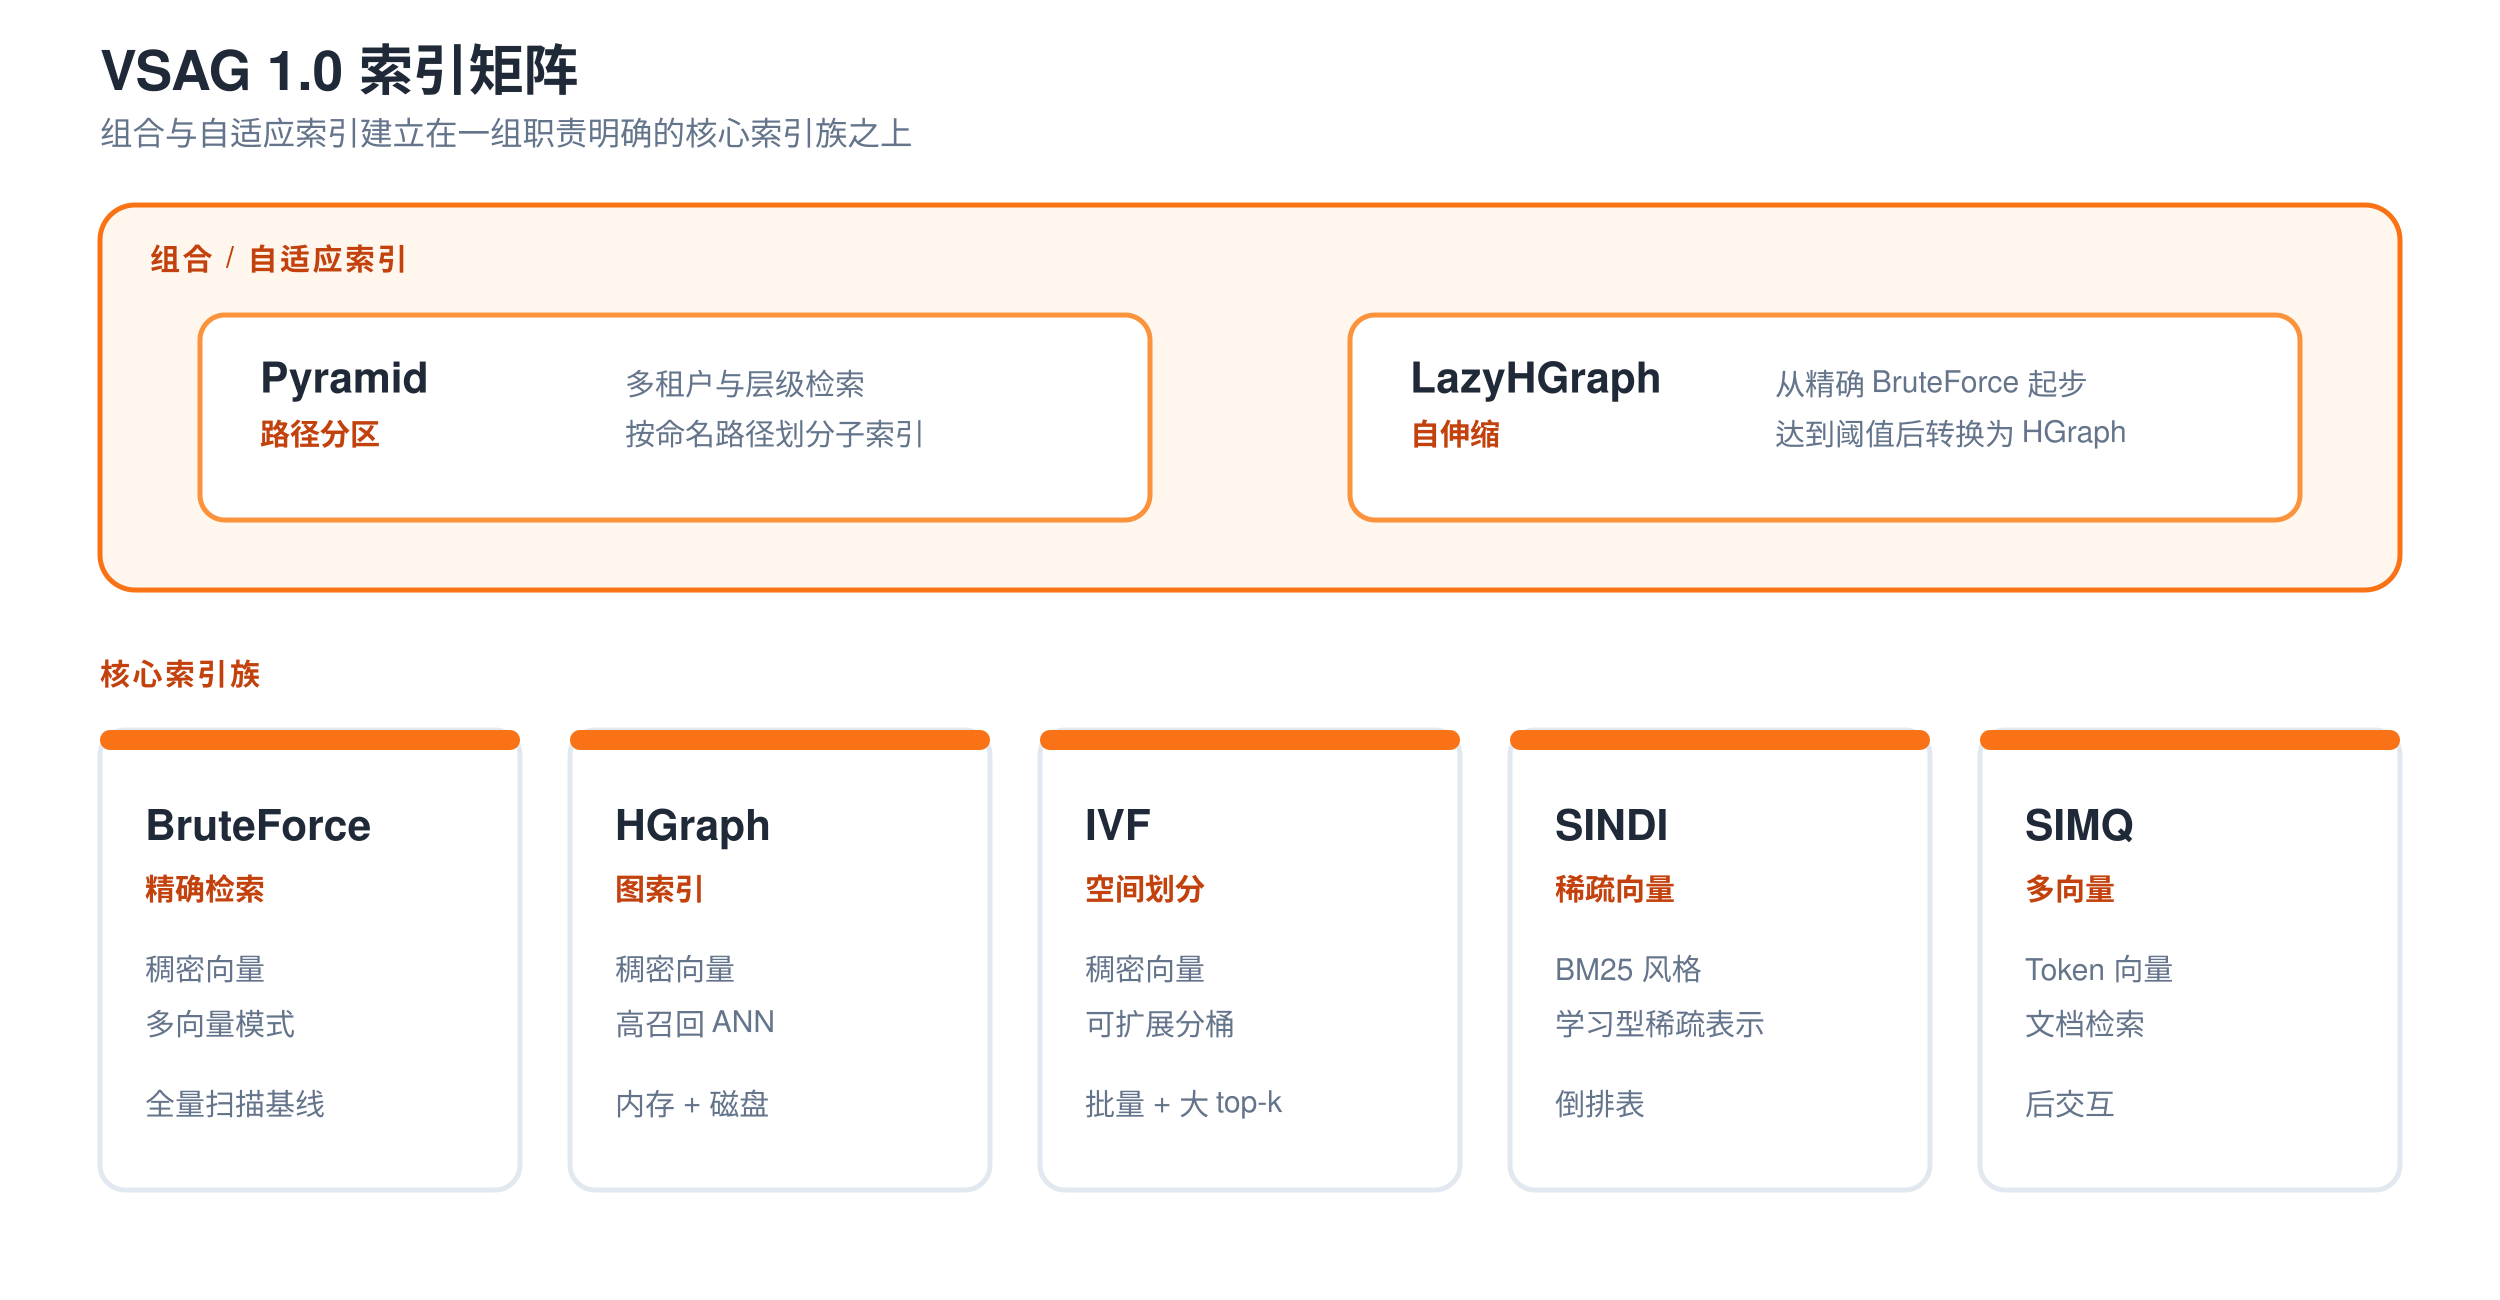
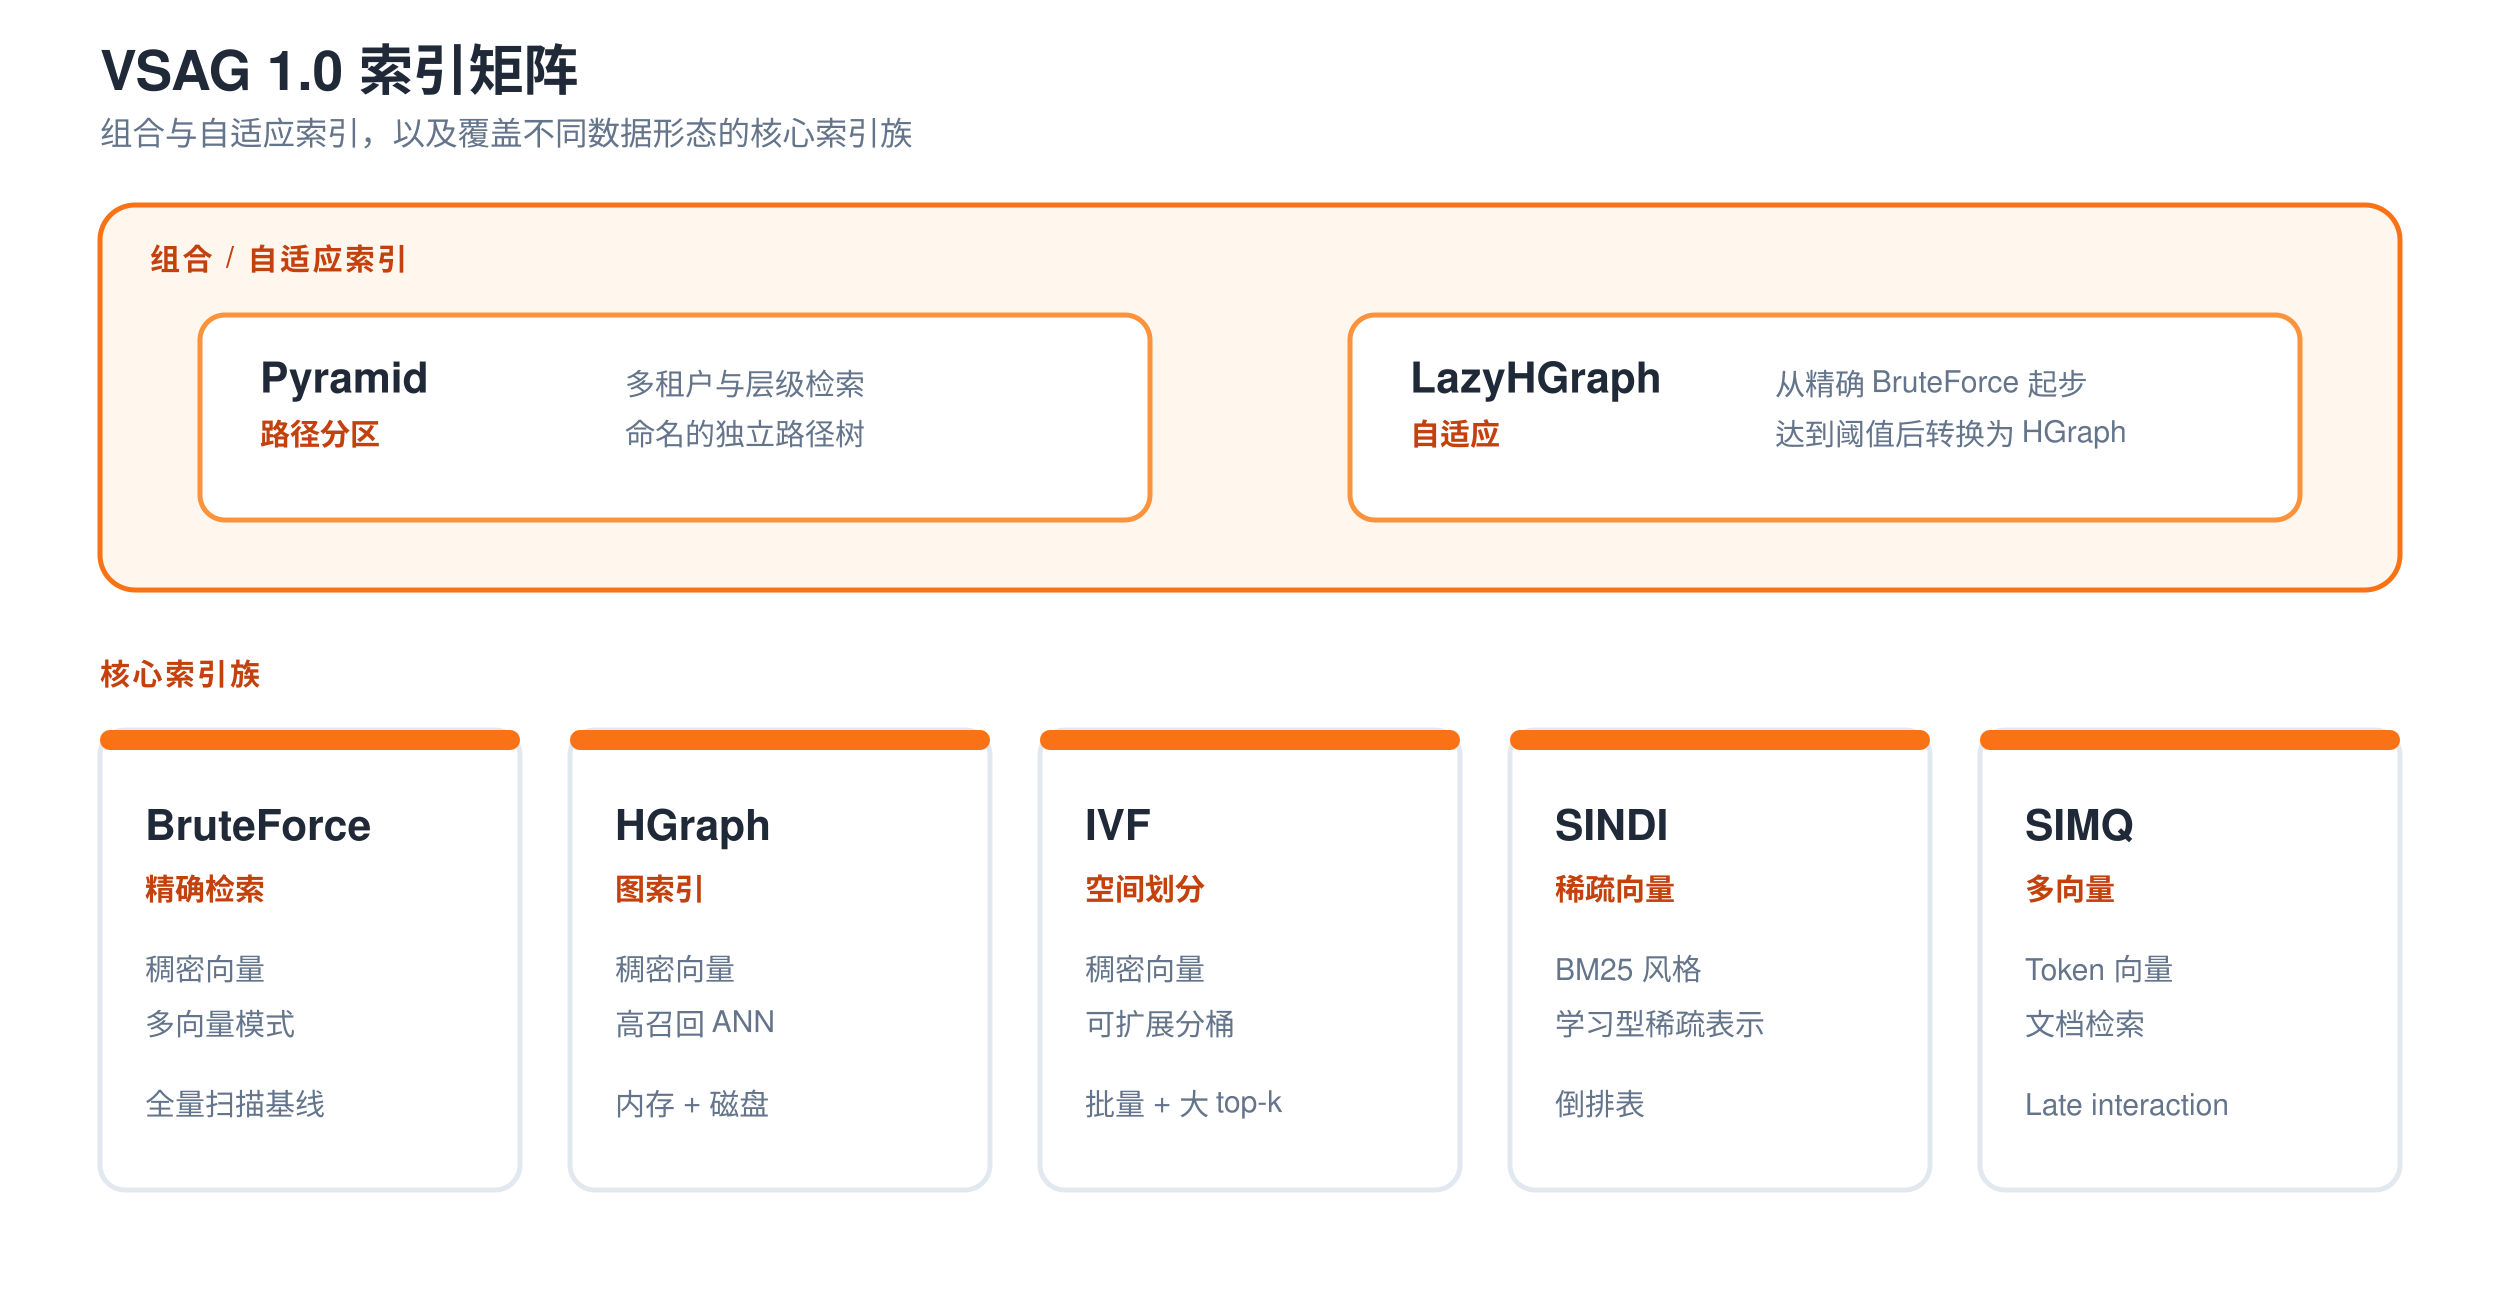
<svg xmlns="http://www.w3.org/2000/svg" viewBox="0 0 1000 520" font-family="-apple-system, BlinkMacSystemFont, 'Segoe UI', Helvetica, Arial, sans-serif">
  <style>
    .title { fill: #1f2937; font-size: 22px; font-weight: 700; }
    .subtitle { fill: #64748b; font-size: 13px; }
    .group { fill: #fff7ed; stroke: #f97316; stroke-width: 2; }
    .group-label { fill: #c2410c; font-size: 12px; font-weight: 700; letter-spacing: 1px; }
    .card { fill: #ffffff; stroke: #fb923c; stroke-width: 2; }
    .core-card { fill: #ffffff; stroke: #e2e8f0; stroke-width: 2; }
    .accent { fill: #f97316; }
    .name { fill: #1f2937; font-size: 17px; font-weight: 700; }
    .kind { fill: #c2410c; font-size: 12px; font-weight: 600; }
    .detail { fill: #64748b; font-size: 12px; }
  </style>
  <rect width="1000" height="520" fill="#ffffff" />
  <text class="title" x="40" y="36">VSAG 1.0 索引矩阵</text>
-   <text class="subtitle" x="40" y="58">组合与自适应索引建立在一组职责明确的核心索引族之上</text>
+   <text class="subtitle" x="40" y="58">组合与自适应索引，以及覆盖不同数据形态的核心索引族</text>
  <rect class="group" x="40" y="82" width="920" height="154" rx="14" />
  <text class="group-label" x="60" y="108">组合 / 自适应索引</text>
  <g transform="translate(80,126)">
    <rect class="card" width="380" height="82" rx="10" />
    <text class="name" x="24" y="31">Pyramid</text>
    <text class="kind" x="24" y="52">路径分区</text>
    <text class="detail" x="170" y="32">多租户与层级检索</text>
-     <text class="detail" x="170" y="52">按命名路径划分子索引</text>
+     <text class="detail" x="170" y="52">命名的独立路径树</text>
  </g>
  <g transform="translate(540,126)">
    <rect class="card" width="380" height="82" rx="10" />
    <text class="name" x="24" y="31">LazyHGraph</text>
-     <text class="kind" x="24" y="52">自伸缩</text>
+     <text class="kind" x="24" y="52">自适应</text>
    <text class="detail" x="170" y="32">从精确 BruteForce 起步</text>
    <text class="detail" x="170" y="52">达到阈值后转换为 HGraph</text>
  </g>
  <text class="group-label" x="40" y="274">核心索引族</text>
  <g transform="translate(40,292)">
    <rect class="core-card" width="168" height="184" rx="10" />
    <rect class="accent" width="168" height="8" rx="4" />
    <text class="name" x="18" y="44">BruteForce</text>
    <text class="kind" x="18" y="68">精确检索</text>
    <text class="detail" x="18" y="100">稠密向量</text>
    <text class="detail" x="18" y="122">多向量模式</text>
    <text class="detail" x="18" y="154">全量扫描基线</text>
  </g>
  <g transform="translate(228,292)">
    <rect class="core-card" width="168" height="184" rx="10" />
    <rect class="accent" width="168" height="8" rx="4" />
    <text class="name" x="18" y="44">HGraph</text>
    <text class="kind" x="18" y="68">图索引</text>
    <text class="detail" x="18" y="100">稠密向量</text>
    <text class="detail" x="18" y="122">高召回 ANN</text>
    <text class="detail" x="18" y="154">内存 + 磁盘</text>
  </g>
  <g transform="translate(416,292)">
    <rect class="core-card" width="168" height="184" rx="10" />
    <rect class="accent" width="168" height="8" rx="4" />
    <text class="name" x="18" y="44">IVF</text>
    <text class="kind" x="18" y="68">空间划分</text>
    <text class="detail" x="18" y="100">稠密向量</text>
    <text class="detail" x="18" y="122">可扩展分桶</text>
    <text class="detail" x="18" y="154">批量 + 大 top-k</text>
  </g>
  <g transform="translate(604,292)">
    <rect class="core-card" width="168" height="184" rx="10" />
    <rect class="accent" width="168" height="8" rx="4" />
    <text class="name" x="18" y="44">SINDI</text>
    <text class="kind" x="18" y="68">稀疏向量</text>
    <text class="detail" x="18" y="100">BM25 风格</text>
    <text class="detail" x="18" y="122">学习型稀疏表示</text>
    <text class="detail" x="18" y="154">倒排表</text>
  </g>
  <g transform="translate(792,292)">
    <rect class="core-card" width="168" height="184" rx="10" />
    <rect class="accent" width="168" height="8" rx="4" />
    <text class="name" x="18" y="44">SIMQ</text>
    <text class="kind" x="18" y="68">多向量</text>
    <text class="detail" x="18" y="100">Token 向量</text>
    <text class="detail" x="18" y="122">文档检索</text>
-     <text class="detail" x="18" y="154">后交互</text>
+     <text class="detail" x="18" y="154">Late interaction</text>
  </g>
</svg>
